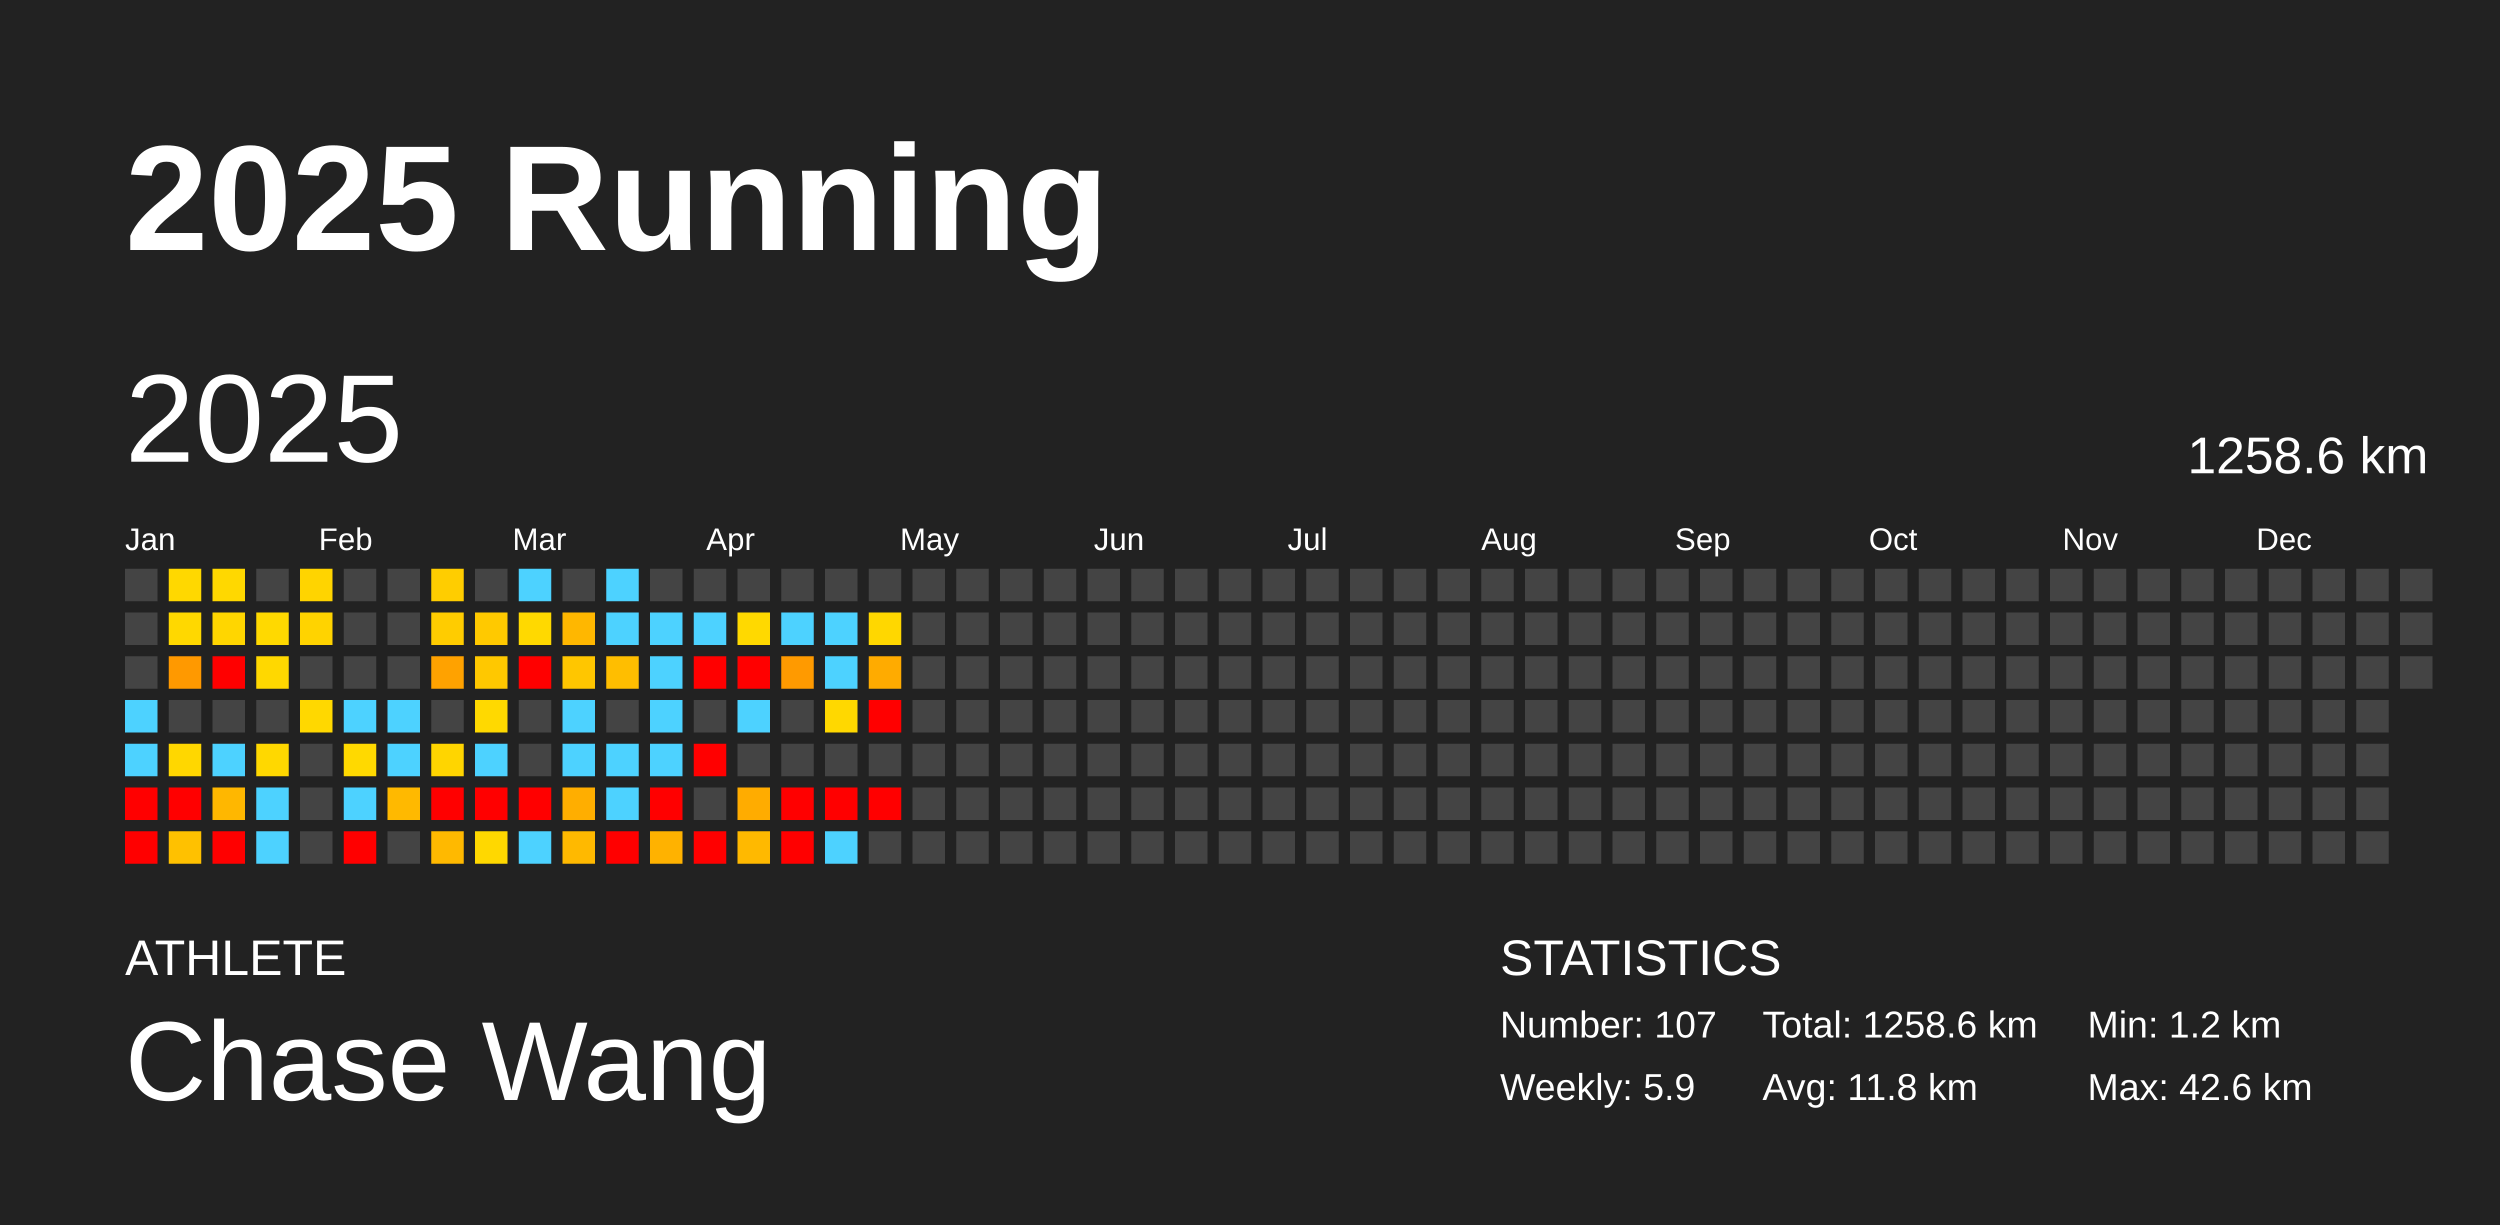
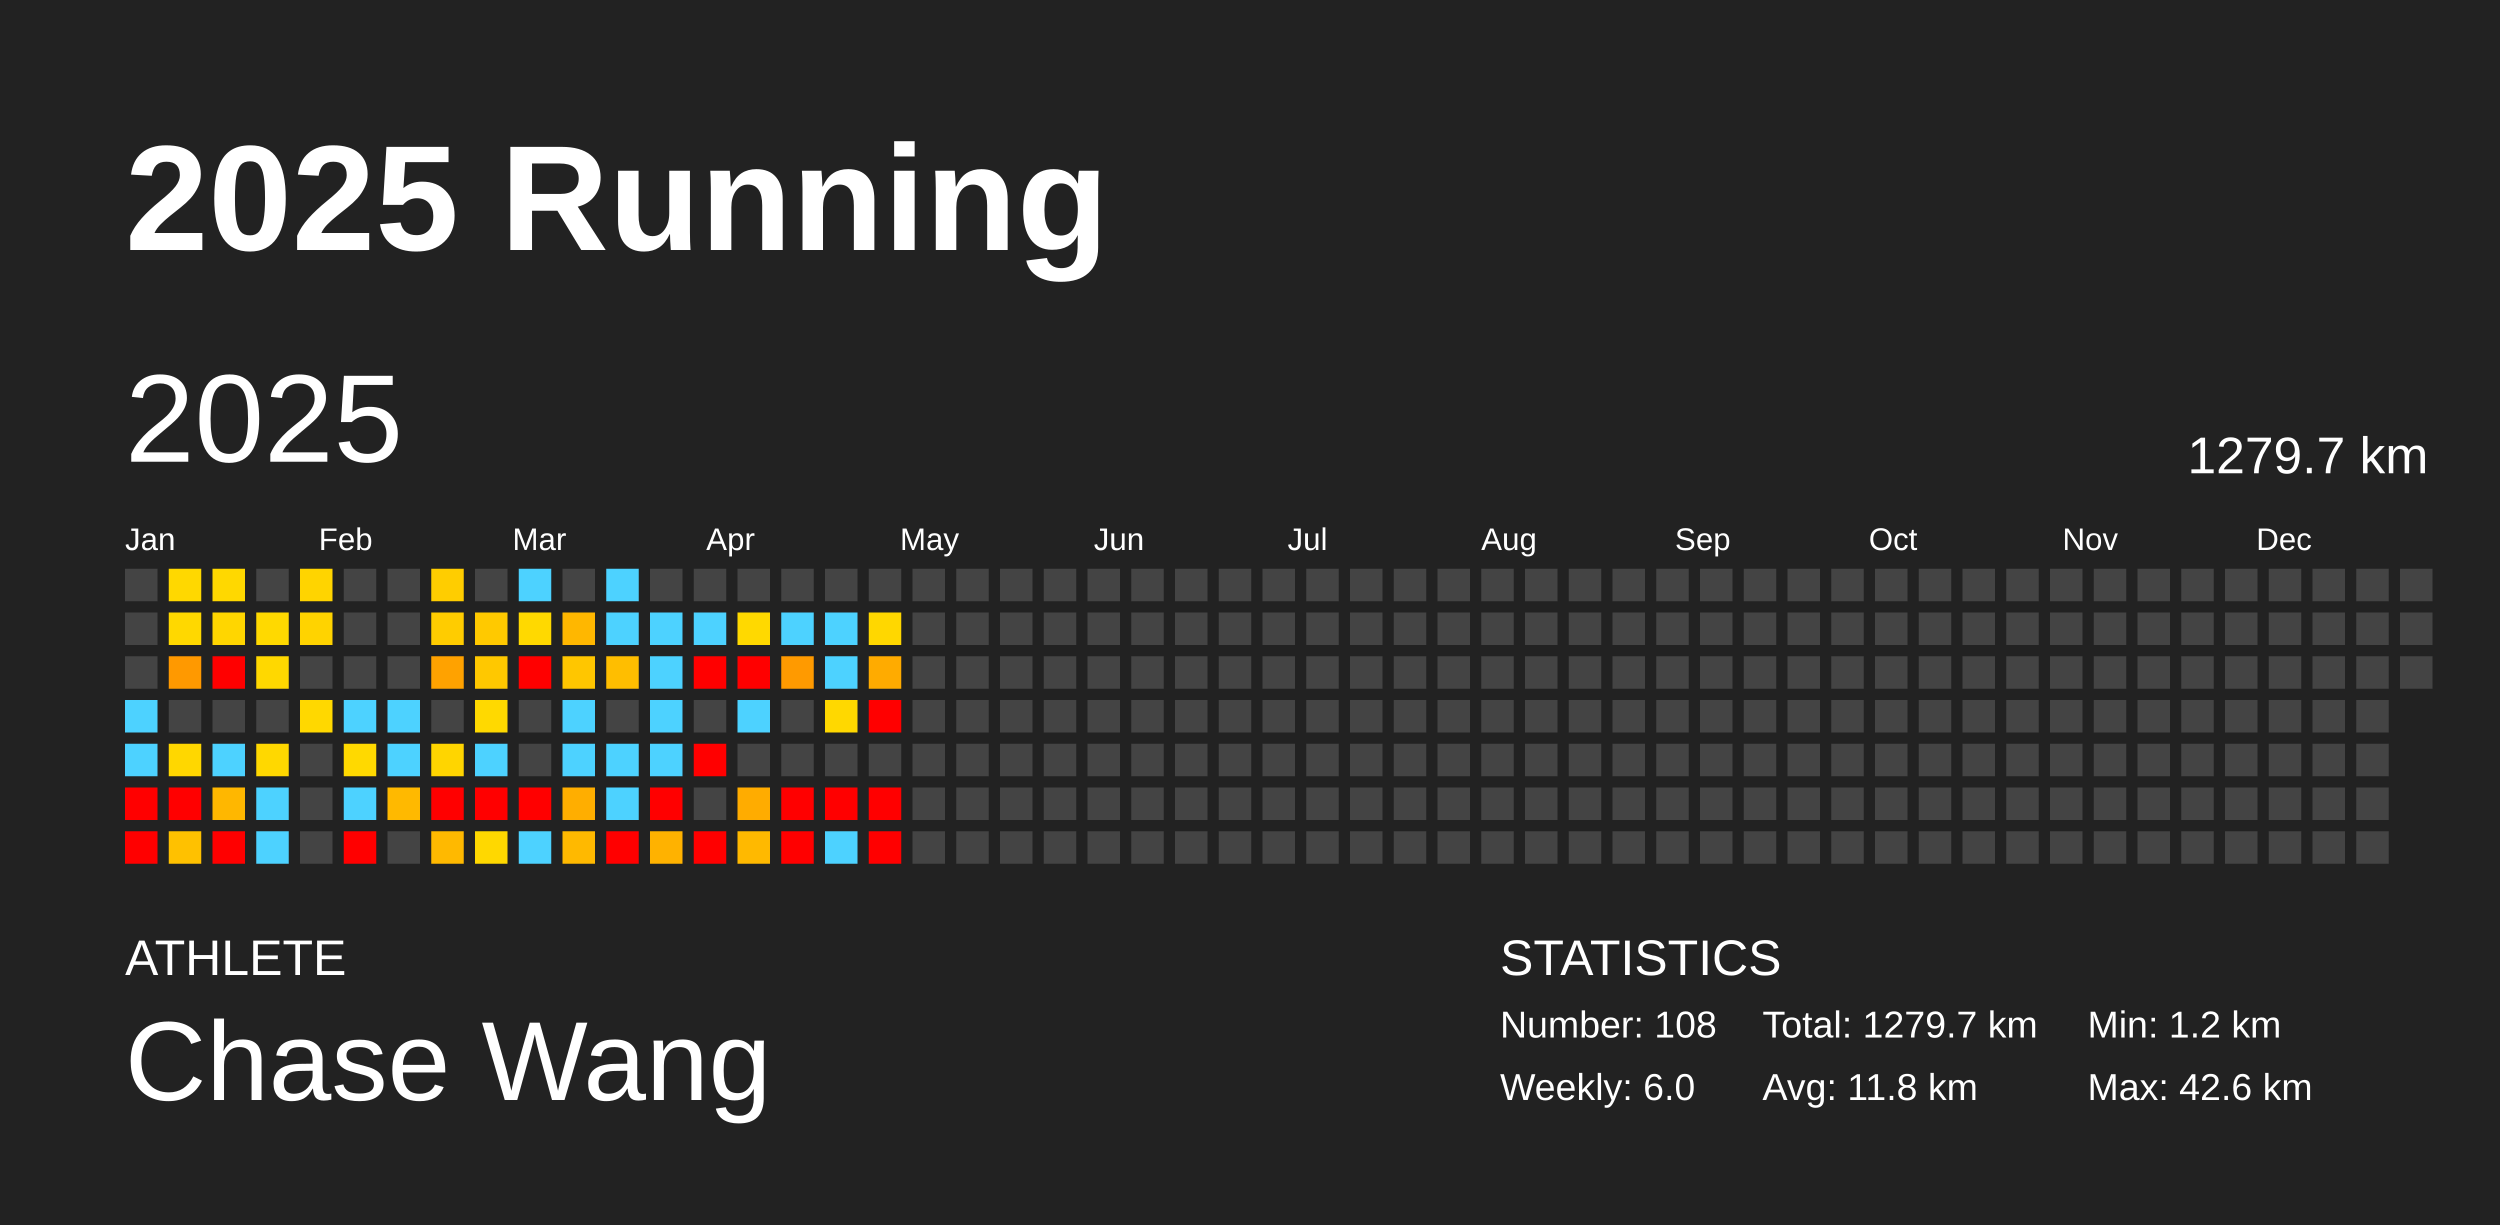
<svg xmlns="http://www.w3.org/2000/svg" baseProfile="full" height="98mm" version="1.1" viewBox="0,0,200,98" width="200mm">
  <defs />
  <rect fill="#222222" height="98" width="200" x="0" y="0" />
  <text fill="#FFFFFF" style="font-size:12px; font-family:Arial; font-weight:bold;" x="10" y="20">2025 Running</text>
  <text fill="#FFFFFF" style="font-size:4px; font-family:Arial" x="10" y="78">ATHLETE</text>
  <text fill="#FFFFFF" style="font-size:9px; font-family:Arial" x="10" y="88">Chase Wang</text>
  <text fill="#FFFFFF" style="font-size:4px; font-family:Arial" x="120" y="78">STATISTICS</text>
-   <text fill="#FFFFFF" style="font-size:3px; font-family:Arial" x="120" y="83">Number: 107</text>
-   <text fill="#FFFFFF" style="font-size:3px; font-family:Arial" x="120" y="88">Weekly: 5.9</text>
-   <text fill="#FFFFFF" style="font-size:3px; font-family:Arial" x="141" y="83">Total: 1258.6 km</text>
+   <text fill="#FFFFFF" style="font-size:3px; font-family:Arial" x="120" y="83">Number: 108</text>
+   <text fill="#FFFFFF" style="font-size:3px; font-family:Arial" x="120" y="88">Weekly: 6.0</text>
+   <text fill="#FFFFFF" style="font-size:3px; font-family:Arial" x="141" y="83">Total: 1279.7 km</text>
  <text fill="#FFFFFF" style="font-size:3px; font-family:Arial" x="141" y="88">Avg: 11.8 km</text>
  <text fill="#FFFFFF" style="font-size:3px; font-family:Arial" x="167" y="83">Min: 1.2 km</text>
  <text fill="#FFFFFF" style="font-size:3px; font-family:Arial" x="167" y="88">Max: 42.6 km</text>
  <text dominant-baseline="hanging" fill="#FFFFFF" style="font-size:10.0px; font-family:Arial;" x="10" y="30">2025</text>
-   <text dominant-baseline="hanging" fill="#FFFFFF" style="font-size:4.125px; font-family:Arial;" x="175" y="35">1258.6 km</text>
+   <text dominant-baseline="hanging" fill="#FFFFFF" style="font-size:4.125px; font-family:Arial;" x="175" y="35">1279.7 km</text>
  <text fill="#FFFFFF" style="font-size:2.5px; font-family:Arial" x="10.0" y="44">Jan</text>
  <text fill="#FFFFFF" style="font-size:2.5px; font-family:Arial" x="25.5" y="44">Feb</text>
  <text fill="#FFFFFF" style="font-size:2.5px; font-family:Arial" x="41.0" y="44">Mar</text>
  <text fill="#FFFFFF" style="font-size:2.5px; font-family:Arial" x="56.5" y="44">Apr</text>
  <text fill="#FFFFFF" style="font-size:2.5px; font-family:Arial" x="72.0" y="44">May</text>
  <text fill="#FFFFFF" style="font-size:2.5px; font-family:Arial" x="87.5" y="44">Jun</text>
  <text fill="#FFFFFF" style="font-size:2.5px; font-family:Arial" x="103.0" y="44">Jul</text>
  <text fill="#FFFFFF" style="font-size:2.5px; font-family:Arial" x="118.5" y="44">Aug</text>
  <text fill="#FFFFFF" style="font-size:2.5px; font-family:Arial" x="134.0" y="44">Sep</text>
  <text fill="#FFFFFF" style="font-size:2.5px; font-family:Arial" x="149.5" y="44">Oct</text>
  <text fill="#FFFFFF" style="font-size:2.5px; font-family:Arial" x="165.0" y="44">Nov</text>
  <text fill="#FFFFFF" style="font-size:2.5px; font-family:Arial" x="180.5" y="44">Dec</text>
  <rect fill="#444444" height="2.6" width="2.6" x="10.0" y="45.5" />
  <rect fill="#444444" height="2.6" width="2.6" x="10.0" y="49.0" />
  <rect fill="#444444" height="2.6" width="2.6" x="10.0" y="52.5" />
  <rect fill="#4dd2ff" height="2.6" width="2.6" x="10.0" y="56.0" />
  <rect fill="#4dd2ff" height="2.6" width="2.6" x="10.0" y="59.5" />
  <rect fill="red" height="2.6" width="2.6" x="10.0" y="63.0" />
  <rect fill="red" height="2.6" width="2.6" x="10.0" y="66.5" />
  <rect fill="#ffd800" height="2.6" width="2.6" x="13.5" y="45.5" />
  <rect fill="#ffd800" height="2.6" width="2.6" x="13.5" y="49.0" />
  <rect fill="#ff9900" height="2.6" width="2.6" x="13.5" y="52.5" />
  <rect fill="#444444" height="2.6" width="2.6" x="13.5" y="56.0" />
  <rect fill="#ffd700" height="2.6" width="2.6" x="13.5" y="59.5" />
  <rect fill="red" height="2.6" width="2.6" x="13.5" y="63.0" />
  <rect fill="#ffc100" height="2.6" width="2.6" x="13.5" y="66.5" />
  <rect fill="#ffd800" height="2.6" width="2.6" x="17.0" y="45.5" />
  <rect fill="#ffd600" height="2.6" width="2.6" x="17.0" y="49.0" />
  <rect fill="red" height="2.6" width="2.6" x="17.0" y="52.5" />
  <rect fill="#444444" height="2.6" width="2.6" x="17.0" y="56.0" />
  <rect fill="#4dd2ff" height="2.6" width="2.6" x="17.0" y="59.5" />
  <rect fill="#ffb700" height="2.6" width="2.6" x="17.0" y="63.0" />
  <rect fill="red" height="2.6" width="2.6" x="17.0" y="66.5" />
  <rect fill="#444444" height="2.6" width="2.6" x="20.5" y="45.5" />
  <rect fill="#ffd900" height="2.6" width="2.6" x="20.5" y="49.0" />
  <rect fill="#ffd800" height="2.6" width="2.6" x="20.5" y="52.5" />
  <rect fill="#444444" height="2.6" width="2.6" x="20.5" y="56.0" />
  <rect fill="#ffd800" height="2.6" width="2.6" x="20.5" y="59.5" />
  <rect fill="#4dd2ff" height="2.6" width="2.6" x="20.5" y="63.0" />
  <rect fill="#4dd2ff" height="2.6" width="2.6" x="20.5" y="66.5" />
  <rect fill="#ffd400" height="2.6" width="2.6" x="24.0" y="45.5" />
  <rect fill="#ffd300" height="2.6" width="2.6" x="24.0" y="49.0" />
  <rect fill="#444444" height="2.6" width="2.6" x="24.0" y="52.5" />
  <rect fill="#ffd800" height="2.6" width="2.6" x="24.0" y="56.0" />
  <rect fill="#444444" height="2.6" width="2.6" x="24.0" y="59.5" />
  <rect fill="#444444" height="2.6" width="2.6" x="24.0" y="63.0" />
  <rect fill="#444444" height="2.6" width="2.6" x="24.0" y="66.5" />
  <rect fill="#444444" height="2.6" width="2.6" x="27.5" y="45.5" />
  <rect fill="#444444" height="2.6" width="2.6" x="27.5" y="49.0" />
  <rect fill="#444444" height="2.6" width="2.6" x="27.5" y="52.5" />
  <rect fill="#4dd2ff" height="2.6" width="2.6" x="27.5" y="56.0" />
  <rect fill="#ffd900" height="2.6" width="2.6" x="27.5" y="59.5" />
  <rect fill="#4dd2ff" height="2.6" width="2.6" x="27.5" y="63.0" />
  <rect fill="red" height="2.6" width="2.6" x="27.5" y="66.5" />
  <rect fill="#444444" height="2.6" width="2.6" x="31.0" y="45.5" />
  <rect fill="#444444" height="2.6" width="2.6" x="31.0" y="49.0" />
  <rect fill="#444444" height="2.6" width="2.6" x="31.0" y="52.5" />
  <rect fill="#4dd2ff" height="2.6" width="2.6" x="31.0" y="56.0" />
  <rect fill="#4dd2ff" height="2.6" width="2.6" x="31.0" y="59.5" />
  <rect fill="#ffb900" height="2.6" width="2.6" x="31.0" y="63.0" />
  <rect fill="#444444" height="2.6" width="2.6" x="31.0" y="66.5" />
  <rect fill="#ffcd00" height="2.6" width="2.6" x="34.5" y="45.5" />
  <rect fill="#ffcc00" height="2.6" width="2.6" x="34.5" y="49.0" />
  <rect fill="#ffa200" height="2.6" width="2.6" x="34.5" y="52.5" />
  <rect fill="#444444" height="2.6" width="2.6" x="34.5" y="56.0" />
  <rect fill="#ffd500" height="2.6" width="2.6" x="34.5" y="59.5" />
  <rect fill="red" height="2.6" width="2.6" x="34.5" y="63.0" />
  <rect fill="#ffb900" height="2.6" width="2.6" x="34.5" y="66.5" />
  <rect fill="#444444" height="2.6" width="2.6" x="38.0" y="45.5" />
  <rect fill="#ffc900" height="2.6" width="2.6" x="38.0" y="49.0" />
  <rect fill="#ffc800" height="2.6" width="2.6" x="38.0" y="52.5" />
  <rect fill="#ffd900" height="2.6" width="2.6" x="38.0" y="56.0" />
  <rect fill="#4dd2ff" height="2.6" width="2.6" x="38.0" y="59.5" />
  <rect fill="red" height="2.6" width="2.6" x="38.0" y="63.0" />
  <rect fill="#ffd800" height="2.6" width="2.6" x="38.0" y="66.5" />
  <rect fill="#4dd2ff" height="2.6" width="2.6" x="41.5" y="45.5" />
  <rect fill="#ffd900" height="2.6" width="2.6" x="41.5" y="49.0" />
  <rect fill="red" height="2.6" width="2.6" x="41.5" y="52.5" />
  <rect fill="#444444" height="2.6" width="2.6" x="41.5" y="56.0" />
  <rect fill="#444444" height="2.6" width="2.6" x="41.5" y="59.5" />
  <rect fill="red" height="2.6" width="2.6" x="41.5" y="63.0" />
  <rect fill="#4dd2ff" height="2.6" width="2.6" x="41.5" y="66.5" />
  <rect fill="#444444" height="2.6" width="2.6" x="45.0" y="45.5" />
  <rect fill="#ffb700" height="2.6" width="2.6" x="45.0" y="49.0" />
  <rect fill="#ffc600" height="2.6" width="2.6" x="45.0" y="52.5" />
  <rect fill="#4dd2ff" height="2.6" width="2.6" x="45.0" y="56.0" />
  <rect fill="#4dd2ff" height="2.6" width="2.6" x="45.0" y="59.5" />
  <rect fill="#ffae00" height="2.6" width="2.6" x="45.0" y="63.0" />
  <rect fill="#ffb900" height="2.6" width="2.6" x="45.0" y="66.5" />
  <rect fill="#4dd2ff" height="2.6" width="2.6" x="48.5" y="45.5" />
  <rect fill="#4dd2ff" height="2.6" width="2.6" x="48.5" y="49.0" />
  <rect fill="#ffbe00" height="2.6" width="2.6" x="48.5" y="52.5" />
  <rect fill="#444444" height="2.6" width="2.6" x="48.5" y="56.0" />
  <rect fill="#4dd2ff" height="2.6" width="2.6" x="48.5" y="59.5" />
  <rect fill="#4dd2ff" height="2.6" width="2.6" x="48.5" y="63.0" />
  <rect fill="red" height="2.6" width="2.6" x="48.5" y="66.5" />
  <rect fill="#444444" height="2.6" width="2.6" x="52.0" y="45.5" />
  <rect fill="#4dd2ff" height="2.6" width="2.6" x="52.0" y="49.0" />
  <rect fill="#4dd2ff" height="2.6" width="2.6" x="52.0" y="52.5" />
  <rect fill="#4dd2ff" height="2.6" width="2.6" x="52.0" y="56.0" />
  <rect fill="#4dd2ff" height="2.6" width="2.6" x="52.0" y="59.5" />
  <rect fill="red" height="2.6" width="2.6" x="52.0" y="63.0" />
  <rect fill="#ffb200" height="2.6" width="2.6" x="52.0" y="66.5" />
  <rect fill="#444444" height="2.6" width="2.6" x="55.5" y="45.5" />
  <rect fill="#4dd2ff" height="2.6" width="2.6" x="55.5" y="49.0" />
  <rect fill="red" height="2.6" width="2.6" x="55.5" y="52.5" />
  <rect fill="#444444" height="2.6" width="2.6" x="55.5" y="56.0" />
  <rect fill="red" height="2.6" width="2.6" x="55.5" y="59.5" />
  <rect fill="#444444" height="2.6" width="2.6" x="55.5" y="63.0" />
  <rect fill="red" height="2.6" width="2.6" x="55.5" y="66.5" />
  <rect fill="#444444" height="2.6" width="2.6" x="59.0" y="45.5" />
  <rect fill="#ffd900" height="2.6" width="2.6" x="59.0" y="49.0" />
  <rect fill="red" height="2.6" width="2.6" x="59.0" y="52.5" />
  <rect fill="#4dd2ff" height="2.6" width="2.6" x="59.0" y="56.0" />
  <rect fill="#444444" height="2.6" width="2.6" x="59.0" y="59.5" />
  <rect fill="#ffac00" height="2.6" width="2.6" x="59.0" y="63.0" />
  <rect fill="#ffb900" height="2.6" width="2.6" x="59.0" y="66.5" />
  <rect fill="#444444" height="2.6" width="2.6" x="62.5" y="45.5" />
  <rect fill="#4dd2ff" height="2.6" width="2.6" x="62.5" y="49.0" />
  <rect fill="#ff9a00" height="2.6" width="2.6" x="62.5" y="52.5" />
  <rect fill="#444444" height="2.6" width="2.6" x="62.5" y="56.0" />
  <rect fill="#444444" height="2.6" width="2.6" x="62.5" y="59.5" />
  <rect fill="red" height="2.6" width="2.6" x="62.5" y="63.0" />
  <rect fill="red" height="2.6" width="2.6" x="62.5" y="66.5" />
  <rect fill="#444444" height="2.6" width="2.6" x="66.0" y="45.5" />
  <rect fill="#4dd2ff" height="2.6" width="2.6" x="66.0" y="49.0" />
  <rect fill="#4dd2ff" height="2.6" width="2.6" x="66.0" y="52.5" />
  <rect fill="#ffd800" height="2.6" width="2.6" x="66.0" y="56.0" />
  <rect fill="#444444" height="2.6" width="2.6" x="66.0" y="59.5" />
  <rect fill="red" height="2.6" width="2.6" x="66.0" y="63.0" />
  <rect fill="#4dd2ff" height="2.6" width="2.6" x="66.0" y="66.5" />
  <rect fill="#444444" height="2.6" width="2.6" x="69.5" y="45.5" />
  <rect fill="#ffd700" height="2.6" width="2.6" x="69.5" y="49.0" />
  <rect fill="#ffab00" height="2.6" width="2.6" x="69.5" y="52.5" />
  <rect fill="red" height="2.6" width="2.6" x="69.5" y="56.0" />
  <rect fill="#444444" height="2.6" width="2.6" x="69.5" y="59.5" />
  <rect fill="red" height="2.6" width="2.6" x="69.5" y="63.0" />
-   <rect fill="#444444" height="2.6" width="2.6" x="69.5" y="66.5" />
+   <rect fill="red" height="2.6" width="2.6" x="69.5" y="66.5" />
  <rect fill="#444444" height="2.6" width="2.6" x="73.0" y="45.5" />
  <rect fill="#444444" height="2.6" width="2.6" x="73.0" y="49.0" />
  <rect fill="#444444" height="2.6" width="2.6" x="73.0" y="52.5" />
  <rect fill="#444444" height="2.6" width="2.6" x="73.0" y="56.0" />
  <rect fill="#444444" height="2.6" width="2.6" x="73.0" y="59.5" />
  <rect fill="#444444" height="2.6" width="2.6" x="73.0" y="63.0" />
  <rect fill="#444444" height="2.6" width="2.6" x="73.0" y="66.5" />
  <rect fill="#444444" height="2.6" width="2.6" x="76.5" y="45.5" />
  <rect fill="#444444" height="2.6" width="2.6" x="76.5" y="49.0" />
  <rect fill="#444444" height="2.6" width="2.6" x="76.5" y="52.5" />
  <rect fill="#444444" height="2.6" width="2.6" x="76.5" y="56.0" />
  <rect fill="#444444" height="2.6" width="2.6" x="76.5" y="59.5" />
  <rect fill="#444444" height="2.6" width="2.6" x="76.5" y="63.0" />
  <rect fill="#444444" height="2.6" width="2.6" x="76.5" y="66.5" />
  <rect fill="#444444" height="2.6" width="2.6" x="80.0" y="45.5" />
  <rect fill="#444444" height="2.6" width="2.6" x="80.0" y="49.0" />
  <rect fill="#444444" height="2.6" width="2.6" x="80.0" y="52.5" />
  <rect fill="#444444" height="2.6" width="2.6" x="80.0" y="56.0" />
  <rect fill="#444444" height="2.6" width="2.6" x="80.0" y="59.5" />
  <rect fill="#444444" height="2.6" width="2.6" x="80.0" y="63.0" />
  <rect fill="#444444" height="2.6" width="2.6" x="80.0" y="66.5" />
  <rect fill="#444444" height="2.6" width="2.6" x="83.5" y="45.5" />
  <rect fill="#444444" height="2.6" width="2.6" x="83.5" y="49.0" />
  <rect fill="#444444" height="2.6" width="2.6" x="83.5" y="52.5" />
  <rect fill="#444444" height="2.6" width="2.6" x="83.5" y="56.0" />
  <rect fill="#444444" height="2.6" width="2.6" x="83.5" y="59.5" />
  <rect fill="#444444" height="2.6" width="2.6" x="83.5" y="63.0" />
  <rect fill="#444444" height="2.6" width="2.6" x="83.5" y="66.5" />
  <rect fill="#444444" height="2.6" width="2.6" x="87.0" y="45.5" />
  <rect fill="#444444" height="2.6" width="2.6" x="87.0" y="49.0" />
  <rect fill="#444444" height="2.6" width="2.6" x="87.0" y="52.5" />
  <rect fill="#444444" height="2.6" width="2.6" x="87.0" y="56.0" />
  <rect fill="#444444" height="2.6" width="2.6" x="87.0" y="59.5" />
  <rect fill="#444444" height="2.6" width="2.6" x="87.0" y="63.0" />
  <rect fill="#444444" height="2.6" width="2.6" x="87.0" y="66.5" />
  <rect fill="#444444" height="2.6" width="2.6" x="90.5" y="45.5" />
  <rect fill="#444444" height="2.6" width="2.6" x="90.5" y="49.0" />
  <rect fill="#444444" height="2.6" width="2.6" x="90.5" y="52.5" />
  <rect fill="#444444" height="2.6" width="2.6" x="90.5" y="56.0" />
  <rect fill="#444444" height="2.6" width="2.6" x="90.5" y="59.5" />
  <rect fill="#444444" height="2.6" width="2.6" x="90.5" y="63.0" />
  <rect fill="#444444" height="2.6" width="2.6" x="90.5" y="66.5" />
  <rect fill="#444444" height="2.6" width="2.6" x="94.0" y="45.5" />
  <rect fill="#444444" height="2.6" width="2.6" x="94.0" y="49.0" />
  <rect fill="#444444" height="2.6" width="2.6" x="94.0" y="52.5" />
  <rect fill="#444444" height="2.6" width="2.6" x="94.0" y="56.0" />
  <rect fill="#444444" height="2.6" width="2.6" x="94.0" y="59.5" />
  <rect fill="#444444" height="2.6" width="2.6" x="94.0" y="63.0" />
  <rect fill="#444444" height="2.6" width="2.6" x="94.0" y="66.5" />
  <rect fill="#444444" height="2.6" width="2.6" x="97.5" y="45.5" />
  <rect fill="#444444" height="2.6" width="2.6" x="97.5" y="49.0" />
  <rect fill="#444444" height="2.6" width="2.6" x="97.5" y="52.5" />
  <rect fill="#444444" height="2.6" width="2.6" x="97.5" y="56.0" />
  <rect fill="#444444" height="2.6" width="2.6" x="97.5" y="59.5" />
  <rect fill="#444444" height="2.6" width="2.6" x="97.5" y="63.0" />
  <rect fill="#444444" height="2.6" width="2.6" x="97.5" y="66.5" />
  <rect fill="#444444" height="2.6" width="2.6" x="101.0" y="45.5" />
  <rect fill="#444444" height="2.6" width="2.6" x="101.0" y="49.0" />
  <rect fill="#444444" height="2.6" width="2.6" x="101.0" y="52.5" />
  <rect fill="#444444" height="2.6" width="2.6" x="101.0" y="56.0" />
  <rect fill="#444444" height="2.6" width="2.6" x="101.0" y="59.5" />
  <rect fill="#444444" height="2.6" width="2.6" x="101.0" y="63.0" />
  <rect fill="#444444" height="2.6" width="2.6" x="101.0" y="66.5" />
  <rect fill="#444444" height="2.6" width="2.6" x="104.5" y="45.5" />
  <rect fill="#444444" height="2.6" width="2.6" x="104.5" y="49.0" />
  <rect fill="#444444" height="2.6" width="2.6" x="104.5" y="52.5" />
  <rect fill="#444444" height="2.6" width="2.6" x="104.5" y="56.0" />
  <rect fill="#444444" height="2.6" width="2.6" x="104.5" y="59.5" />
  <rect fill="#444444" height="2.6" width="2.6" x="104.5" y="63.0" />
  <rect fill="#444444" height="2.6" width="2.6" x="104.5" y="66.5" />
  <rect fill="#444444" height="2.6" width="2.6" x="108.0" y="45.5" />
  <rect fill="#444444" height="2.6" width="2.6" x="108.0" y="49.0" />
  <rect fill="#444444" height="2.6" width="2.6" x="108.0" y="52.5" />
  <rect fill="#444444" height="2.6" width="2.6" x="108.0" y="56.0" />
  <rect fill="#444444" height="2.6" width="2.6" x="108.0" y="59.5" />
  <rect fill="#444444" height="2.6" width="2.6" x="108.0" y="63.0" />
  <rect fill="#444444" height="2.6" width="2.6" x="108.0" y="66.5" />
  <rect fill="#444444" height="2.6" width="2.6" x="111.5" y="45.5" />
  <rect fill="#444444" height="2.6" width="2.6" x="111.5" y="49.0" />
  <rect fill="#444444" height="2.6" width="2.6" x="111.5" y="52.5" />
  <rect fill="#444444" height="2.6" width="2.6" x="111.5" y="56.0" />
  <rect fill="#444444" height="2.6" width="2.6" x="111.5" y="59.5" />
  <rect fill="#444444" height="2.6" width="2.6" x="111.5" y="63.0" />
  <rect fill="#444444" height="2.6" width="2.6" x="111.5" y="66.5" />
  <rect fill="#444444" height="2.6" width="2.6" x="115.0" y="45.5" />
  <rect fill="#444444" height="2.6" width="2.6" x="115.0" y="49.0" />
  <rect fill="#444444" height="2.6" width="2.6" x="115.0" y="52.5" />
  <rect fill="#444444" height="2.6" width="2.6" x="115.0" y="56.0" />
  <rect fill="#444444" height="2.6" width="2.6" x="115.0" y="59.5" />
  <rect fill="#444444" height="2.6" width="2.6" x="115.0" y="63.0" />
  <rect fill="#444444" height="2.6" width="2.6" x="115.0" y="66.5" />
  <rect fill="#444444" height="2.6" width="2.6" x="118.5" y="45.5" />
  <rect fill="#444444" height="2.6" width="2.6" x="118.5" y="49.0" />
  <rect fill="#444444" height="2.6" width="2.6" x="118.5" y="52.5" />
  <rect fill="#444444" height="2.6" width="2.6" x="118.5" y="56.0" />
  <rect fill="#444444" height="2.6" width="2.6" x="118.5" y="59.5" />
  <rect fill="#444444" height="2.6" width="2.6" x="118.5" y="63.0" />
  <rect fill="#444444" height="2.6" width="2.6" x="118.5" y="66.5" />
  <rect fill="#444444" height="2.6" width="2.6" x="122.0" y="45.5" />
  <rect fill="#444444" height="2.6" width="2.6" x="122.0" y="49.0" />
  <rect fill="#444444" height="2.6" width="2.6" x="122.0" y="52.5" />
  <rect fill="#444444" height="2.6" width="2.6" x="122.0" y="56.0" />
  <rect fill="#444444" height="2.6" width="2.6" x="122.0" y="59.5" />
  <rect fill="#444444" height="2.6" width="2.6" x="122.0" y="63.0" />
  <rect fill="#444444" height="2.6" width="2.6" x="122.0" y="66.5" />
  <rect fill="#444444" height="2.6" width="2.6" x="125.5" y="45.5" />
  <rect fill="#444444" height="2.6" width="2.6" x="125.5" y="49.0" />
  <rect fill="#444444" height="2.6" width="2.6" x="125.5" y="52.5" />
  <rect fill="#444444" height="2.6" width="2.6" x="125.5" y="56.0" />
  <rect fill="#444444" height="2.6" width="2.6" x="125.5" y="59.5" />
  <rect fill="#444444" height="2.6" width="2.6" x="125.5" y="63.0" />
  <rect fill="#444444" height="2.6" width="2.6" x="125.5" y="66.5" />
  <rect fill="#444444" height="2.6" width="2.6" x="129.0" y="45.5" />
  <rect fill="#444444" height="2.6" width="2.6" x="129.0" y="49.0" />
  <rect fill="#444444" height="2.6" width="2.6" x="129.0" y="52.5" />
  <rect fill="#444444" height="2.6" width="2.6" x="129.0" y="56.0" />
  <rect fill="#444444" height="2.6" width="2.6" x="129.0" y="59.5" />
  <rect fill="#444444" height="2.6" width="2.6" x="129.0" y="63.0" />
  <rect fill="#444444" height="2.6" width="2.6" x="129.0" y="66.5" />
  <rect fill="#444444" height="2.6" width="2.6" x="132.5" y="45.5" />
  <rect fill="#444444" height="2.6" width="2.6" x="132.5" y="49.0" />
  <rect fill="#444444" height="2.6" width="2.6" x="132.5" y="52.5" />
  <rect fill="#444444" height="2.6" width="2.6" x="132.5" y="56.0" />
  <rect fill="#444444" height="2.6" width="2.6" x="132.5" y="59.5" />
  <rect fill="#444444" height="2.6" width="2.6" x="132.5" y="63.0" />
  <rect fill="#444444" height="2.6" width="2.6" x="132.5" y="66.5" />
  <rect fill="#444444" height="2.6" width="2.6" x="136.0" y="45.5" />
  <rect fill="#444444" height="2.6" width="2.6" x="136.0" y="49.0" />
  <rect fill="#444444" height="2.6" width="2.6" x="136.0" y="52.5" />
  <rect fill="#444444" height="2.6" width="2.6" x="136.0" y="56.0" />
  <rect fill="#444444" height="2.6" width="2.6" x="136.0" y="59.5" />
  <rect fill="#444444" height="2.6" width="2.6" x="136.0" y="63.0" />
  <rect fill="#444444" height="2.6" width="2.6" x="136.0" y="66.5" />
  <rect fill="#444444" height="2.6" width="2.6" x="139.5" y="45.5" />
  <rect fill="#444444" height="2.6" width="2.6" x="139.5" y="49.0" />
  <rect fill="#444444" height="2.6" width="2.6" x="139.5" y="52.5" />
  <rect fill="#444444" height="2.6" width="2.6" x="139.5" y="56.0" />
  <rect fill="#444444" height="2.6" width="2.6" x="139.5" y="59.5" />
  <rect fill="#444444" height="2.6" width="2.6" x="139.5" y="63.0" />
  <rect fill="#444444" height="2.6" width="2.6" x="139.5" y="66.5" />
  <rect fill="#444444" height="2.6" width="2.6" x="143.0" y="45.5" />
  <rect fill="#444444" height="2.6" width="2.6" x="143.0" y="49.0" />
  <rect fill="#444444" height="2.6" width="2.6" x="143.0" y="52.5" />
  <rect fill="#444444" height="2.6" width="2.6" x="143.0" y="56.0" />
  <rect fill="#444444" height="2.6" width="2.6" x="143.0" y="59.5" />
  <rect fill="#444444" height="2.6" width="2.6" x="143.0" y="63.0" />
  <rect fill="#444444" height="2.6" width="2.6" x="143.0" y="66.5" />
  <rect fill="#444444" height="2.6" width="2.6" x="146.5" y="45.5" />
  <rect fill="#444444" height="2.6" width="2.6" x="146.5" y="49.0" />
  <rect fill="#444444" height="2.6" width="2.6" x="146.5" y="52.5" />
  <rect fill="#444444" height="2.6" width="2.6" x="146.5" y="56.0" />
  <rect fill="#444444" height="2.6" width="2.6" x="146.5" y="59.5" />
  <rect fill="#444444" height="2.6" width="2.6" x="146.5" y="63.0" />
  <rect fill="#444444" height="2.6" width="2.6" x="146.5" y="66.5" />
  <rect fill="#444444" height="2.6" width="2.6" x="150.0" y="45.5" />
  <rect fill="#444444" height="2.6" width="2.6" x="150.0" y="49.0" />
  <rect fill="#444444" height="2.6" width="2.6" x="150.0" y="52.5" />
  <rect fill="#444444" height="2.6" width="2.6" x="150.0" y="56.0" />
  <rect fill="#444444" height="2.6" width="2.6" x="150.0" y="59.5" />
  <rect fill="#444444" height="2.6" width="2.6" x="150.0" y="63.0" />
  <rect fill="#444444" height="2.6" width="2.6" x="150.0" y="66.5" />
  <rect fill="#444444" height="2.6" width="2.6" x="153.5" y="45.5" />
  <rect fill="#444444" height="2.6" width="2.6" x="153.5" y="49.0" />
  <rect fill="#444444" height="2.6" width="2.6" x="153.5" y="52.5" />
  <rect fill="#444444" height="2.6" width="2.6" x="153.5" y="56.0" />
  <rect fill="#444444" height="2.6" width="2.6" x="153.5" y="59.5" />
  <rect fill="#444444" height="2.6" width="2.6" x="153.5" y="63.0" />
  <rect fill="#444444" height="2.6" width="2.6" x="153.5" y="66.5" />
  <rect fill="#444444" height="2.6" width="2.6" x="157.0" y="45.5" />
  <rect fill="#444444" height="2.6" width="2.6" x="157.0" y="49.0" />
  <rect fill="#444444" height="2.6" width="2.6" x="157.0" y="52.5" />
  <rect fill="#444444" height="2.6" width="2.6" x="157.0" y="56.0" />
  <rect fill="#444444" height="2.6" width="2.6" x="157.0" y="59.5" />
  <rect fill="#444444" height="2.6" width="2.6" x="157.0" y="63.0" />
  <rect fill="#444444" height="2.6" width="2.6" x="157.0" y="66.5" />
  <rect fill="#444444" height="2.6" width="2.6" x="160.5" y="45.5" />
  <rect fill="#444444" height="2.6" width="2.6" x="160.5" y="49.0" />
  <rect fill="#444444" height="2.6" width="2.6" x="160.5" y="52.5" />
  <rect fill="#444444" height="2.6" width="2.6" x="160.5" y="56.0" />
  <rect fill="#444444" height="2.6" width="2.6" x="160.5" y="59.5" />
  <rect fill="#444444" height="2.6" width="2.6" x="160.5" y="63.0" />
  <rect fill="#444444" height="2.6" width="2.6" x="160.5" y="66.5" />
  <rect fill="#444444" height="2.6" width="2.6" x="164.0" y="45.5" />
  <rect fill="#444444" height="2.6" width="2.6" x="164.0" y="49.0" />
  <rect fill="#444444" height="2.6" width="2.6" x="164.0" y="52.5" />
  <rect fill="#444444" height="2.6" width="2.6" x="164.0" y="56.0" />
  <rect fill="#444444" height="2.6" width="2.6" x="164.0" y="59.5" />
  <rect fill="#444444" height="2.6" width="2.6" x="164.0" y="63.0" />
  <rect fill="#444444" height="2.6" width="2.6" x="164.0" y="66.5" />
  <rect fill="#444444" height="2.6" width="2.6" x="167.5" y="45.5" />
  <rect fill="#444444" height="2.6" width="2.6" x="167.5" y="49.0" />
  <rect fill="#444444" height="2.6" width="2.6" x="167.5" y="52.5" />
  <rect fill="#444444" height="2.6" width="2.6" x="167.5" y="56.0" />
  <rect fill="#444444" height="2.6" width="2.6" x="167.5" y="59.5" />
  <rect fill="#444444" height="2.6" width="2.6" x="167.5" y="63.0" />
  <rect fill="#444444" height="2.6" width="2.6" x="167.5" y="66.5" />
  <rect fill="#444444" height="2.6" width="2.6" x="171.0" y="45.5" />
  <rect fill="#444444" height="2.6" width="2.6" x="171.0" y="49.0" />
  <rect fill="#444444" height="2.6" width="2.6" x="171.0" y="52.5" />
  <rect fill="#444444" height="2.6" width="2.6" x="171.0" y="56.0" />
  <rect fill="#444444" height="2.6" width="2.6" x="171.0" y="59.5" />
  <rect fill="#444444" height="2.6" width="2.6" x="171.0" y="63.0" />
  <rect fill="#444444" height="2.6" width="2.6" x="171.0" y="66.5" />
  <rect fill="#444444" height="2.6" width="2.6" x="174.5" y="45.5" />
  <rect fill="#444444" height="2.6" width="2.6" x="174.5" y="49.0" />
  <rect fill="#444444" height="2.6" width="2.6" x="174.5" y="52.5" />
  <rect fill="#444444" height="2.6" width="2.6" x="174.5" y="56.0" />
  <rect fill="#444444" height="2.6" width="2.6" x="174.5" y="59.5" />
  <rect fill="#444444" height="2.6" width="2.6" x="174.5" y="63.0" />
  <rect fill="#444444" height="2.6" width="2.6" x="174.5" y="66.5" />
  <rect fill="#444444" height="2.6" width="2.6" x="178.0" y="45.5" />
  <rect fill="#444444" height="2.6" width="2.6" x="178.0" y="49.0" />
  <rect fill="#444444" height="2.6" width="2.6" x="178.0" y="52.5" />
  <rect fill="#444444" height="2.6" width="2.6" x="178.0" y="56.0" />
  <rect fill="#444444" height="2.6" width="2.6" x="178.0" y="59.5" />
  <rect fill="#444444" height="2.6" width="2.6" x="178.0" y="63.0" />
  <rect fill="#444444" height="2.6" width="2.6" x="178.0" y="66.5" />
  <rect fill="#444444" height="2.6" width="2.6" x="181.5" y="45.5" />
  <rect fill="#444444" height="2.6" width="2.6" x="181.5" y="49.0" />
  <rect fill="#444444" height="2.6" width="2.6" x="181.5" y="52.5" />
  <rect fill="#444444" height="2.6" width="2.6" x="181.5" y="56.0" />
  <rect fill="#444444" height="2.6" width="2.6" x="181.5" y="59.5" />
  <rect fill="#444444" height="2.6" width="2.6" x="181.5" y="63.0" />
  <rect fill="#444444" height="2.6" width="2.6" x="181.5" y="66.5" />
  <rect fill="#444444" height="2.6" width="2.6" x="185.0" y="45.5" />
  <rect fill="#444444" height="2.6" width="2.6" x="185.0" y="49.0" />
  <rect fill="#444444" height="2.6" width="2.6" x="185.0" y="52.5" />
  <rect fill="#444444" height="2.6" width="2.6" x="185.0" y="56.0" />
  <rect fill="#444444" height="2.6" width="2.6" x="185.0" y="59.5" />
  <rect fill="#444444" height="2.6" width="2.6" x="185.0" y="63.0" />
  <rect fill="#444444" height="2.6" width="2.6" x="185.0" y="66.5" />
  <rect fill="#444444" height="2.6" width="2.6" x="188.5" y="45.5" />
  <rect fill="#444444" height="2.6" width="2.6" x="188.5" y="49.0" />
  <rect fill="#444444" height="2.6" width="2.6" x="188.5" y="52.5" />
  <rect fill="#444444" height="2.6" width="2.6" x="188.5" y="56.0" />
  <rect fill="#444444" height="2.6" width="2.6" x="188.5" y="59.5" />
  <rect fill="#444444" height="2.6" width="2.6" x="188.5" y="63.0" />
  <rect fill="#444444" height="2.6" width="2.6" x="188.5" y="66.5" />
  <rect fill="#444444" height="2.6" width="2.6" x="192.0" y="45.5" />
  <rect fill="#444444" height="2.6" width="2.6" x="192.0" y="49.0" />
  <rect fill="#444444" height="2.6" width="2.6" x="192.0" y="52.5" />
</svg>
